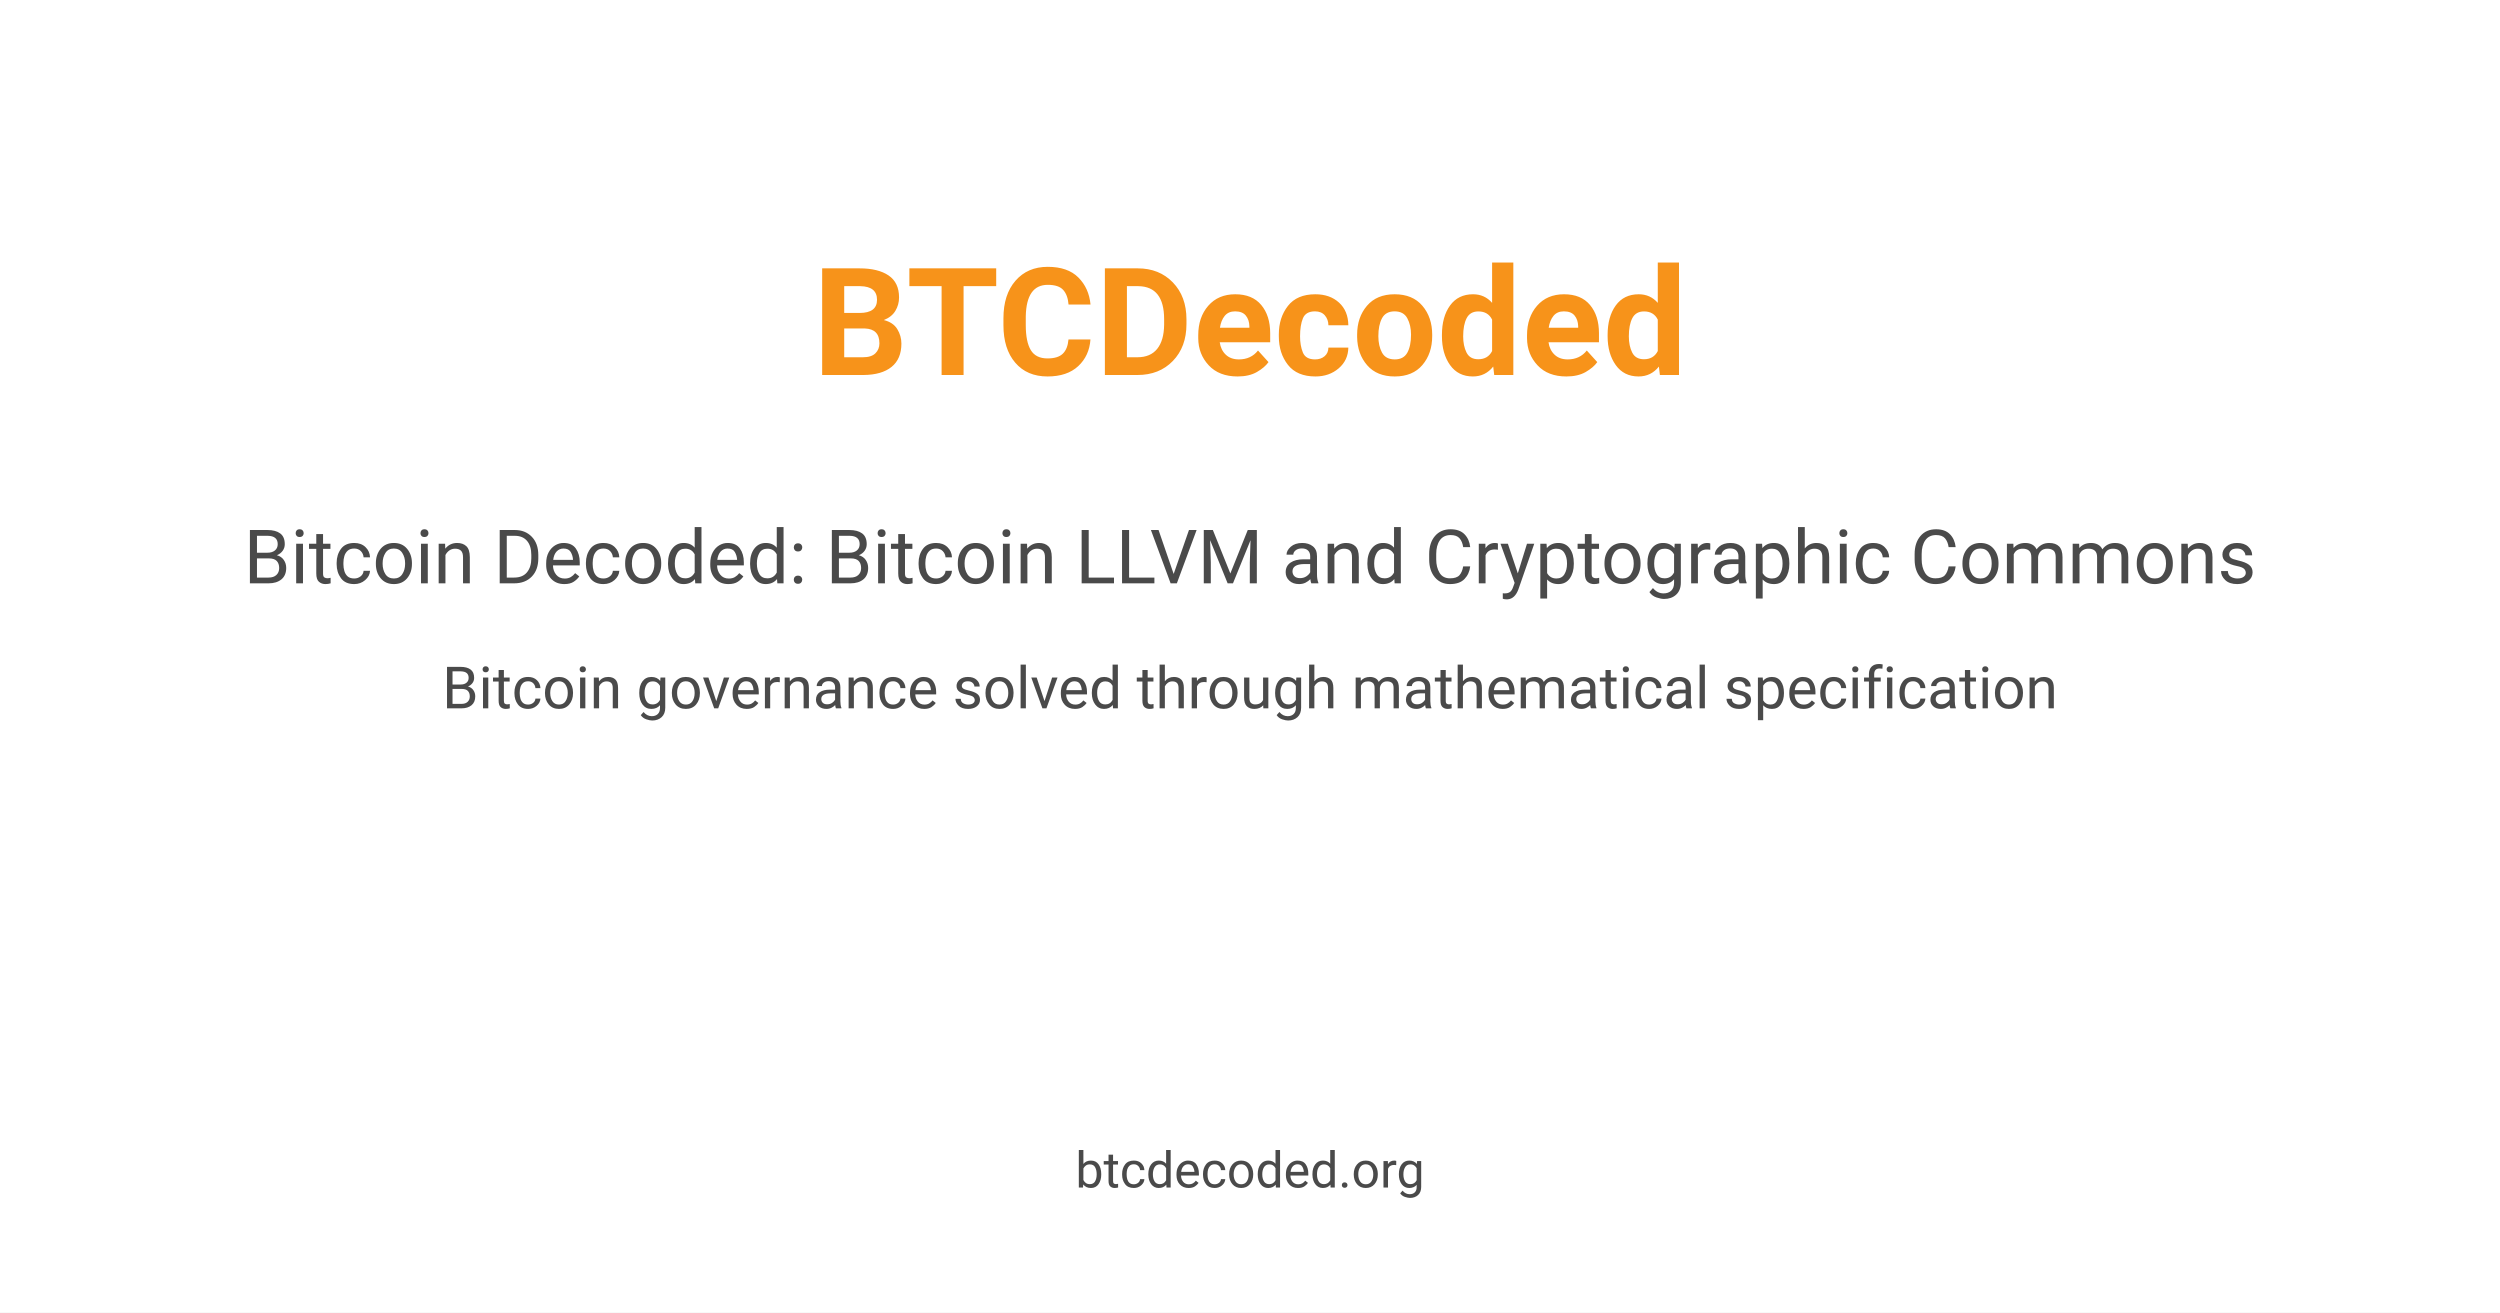
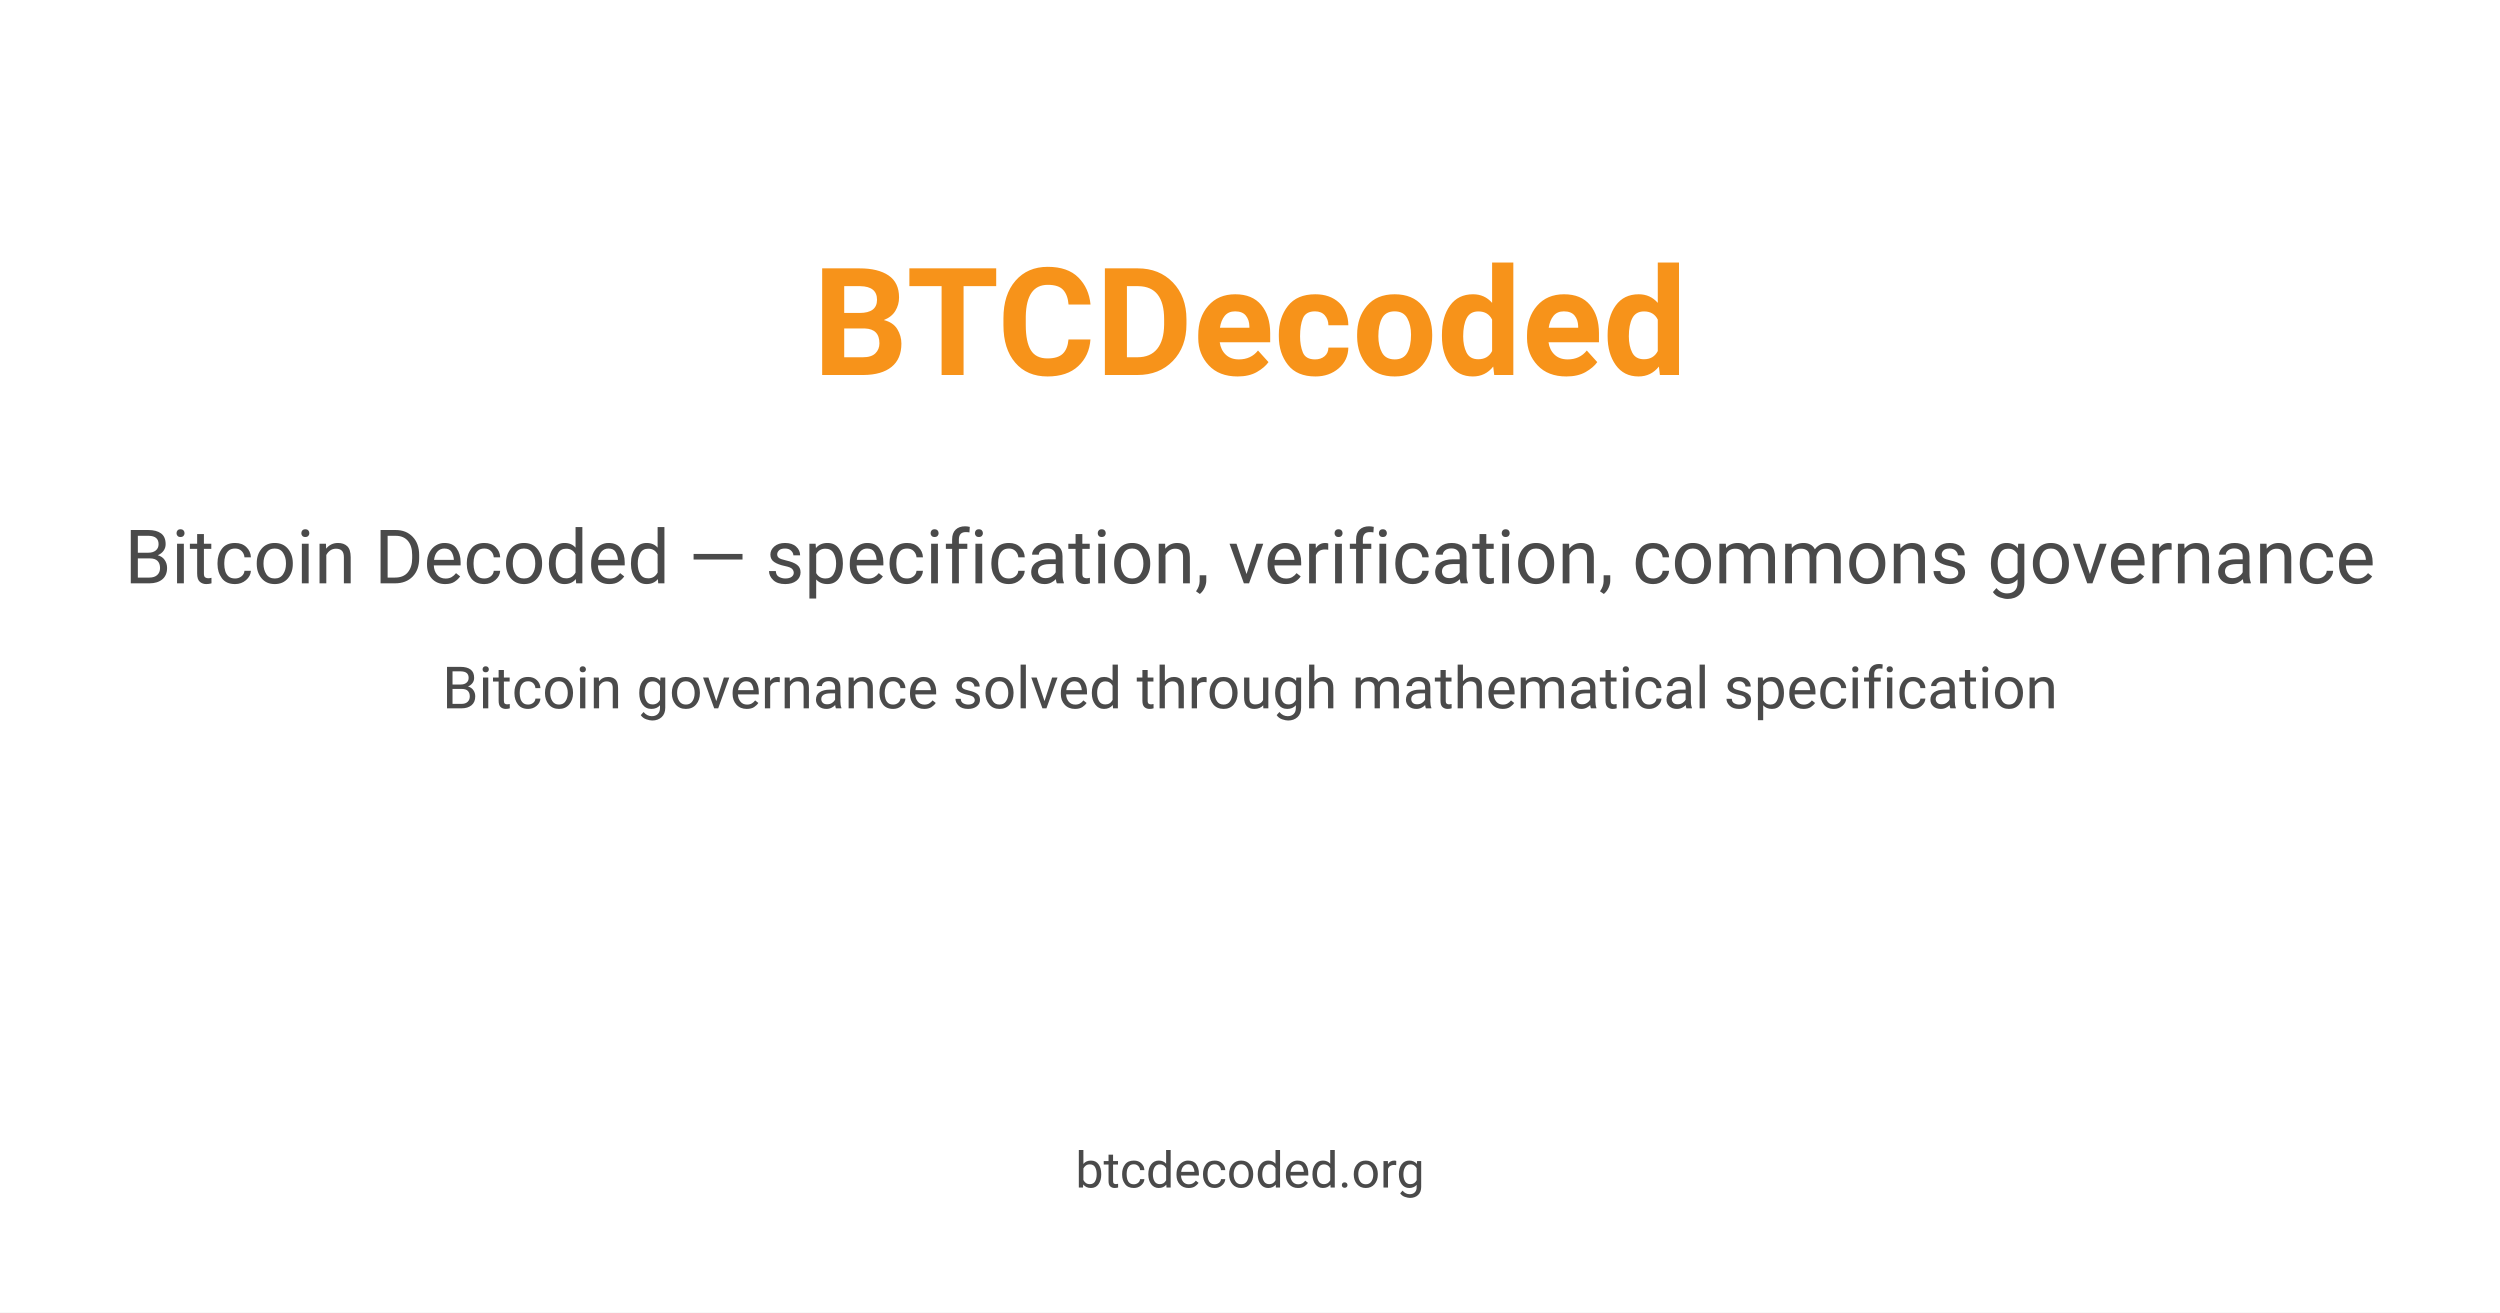
<svg xmlns="http://www.w3.org/2000/svg" width="1200" height="630">
  <rect width="1200" height="630" fill="#FFFFFF" />
  <text x="600" y="180" font-family="system-ui, -apple-system, BlinkMacSystemFont, 'Segoe UI', Roboto, 'Helvetica Neue', Arial, sans-serif" font-size="72" font-weight="bold" fill="#F7931A" text-anchor="middle">BTCDecoded</text>
-   <text x="600" y="280" font-family="system-ui, -apple-system, BlinkMacSystemFont, 'Segoe UI', Roboto, 'Helvetica Neue', Arial, sans-serif" font-size="36" fill="#4A4A4A" text-anchor="middle">Bitcoin Decoded: Bitcoin LLVM and Cryptographic Commons</text>
+   <text x="600" y="280" font-family="system-ui, -apple-system, BlinkMacSystemFont, 'Segoe UI', Roboto, 'Helvetica Neue', Arial, sans-serif" font-size="36" fill="#4A4A4A" text-anchor="middle">Bitcoin Decoded — specification, verification, commons governance</text>
  <text x="600" y="340" font-family="system-ui, -apple-system, BlinkMacSystemFont, 'Segoe UI', Roboto, 'Helvetica Neue', Arial, sans-serif" font-size="28" fill="#4A4A4A" text-anchor="middle">Bitcoin governance solved through mathematical specification</text>
  <text x="600" y="570" font-family="system-ui, -apple-system, BlinkMacSystemFont, 'Segoe UI', Roboto, 'Helvetica Neue', Arial, sans-serif" font-size="24" fill="#4A4A4A" text-anchor="middle">btcdecoded.org</text>
</svg>
